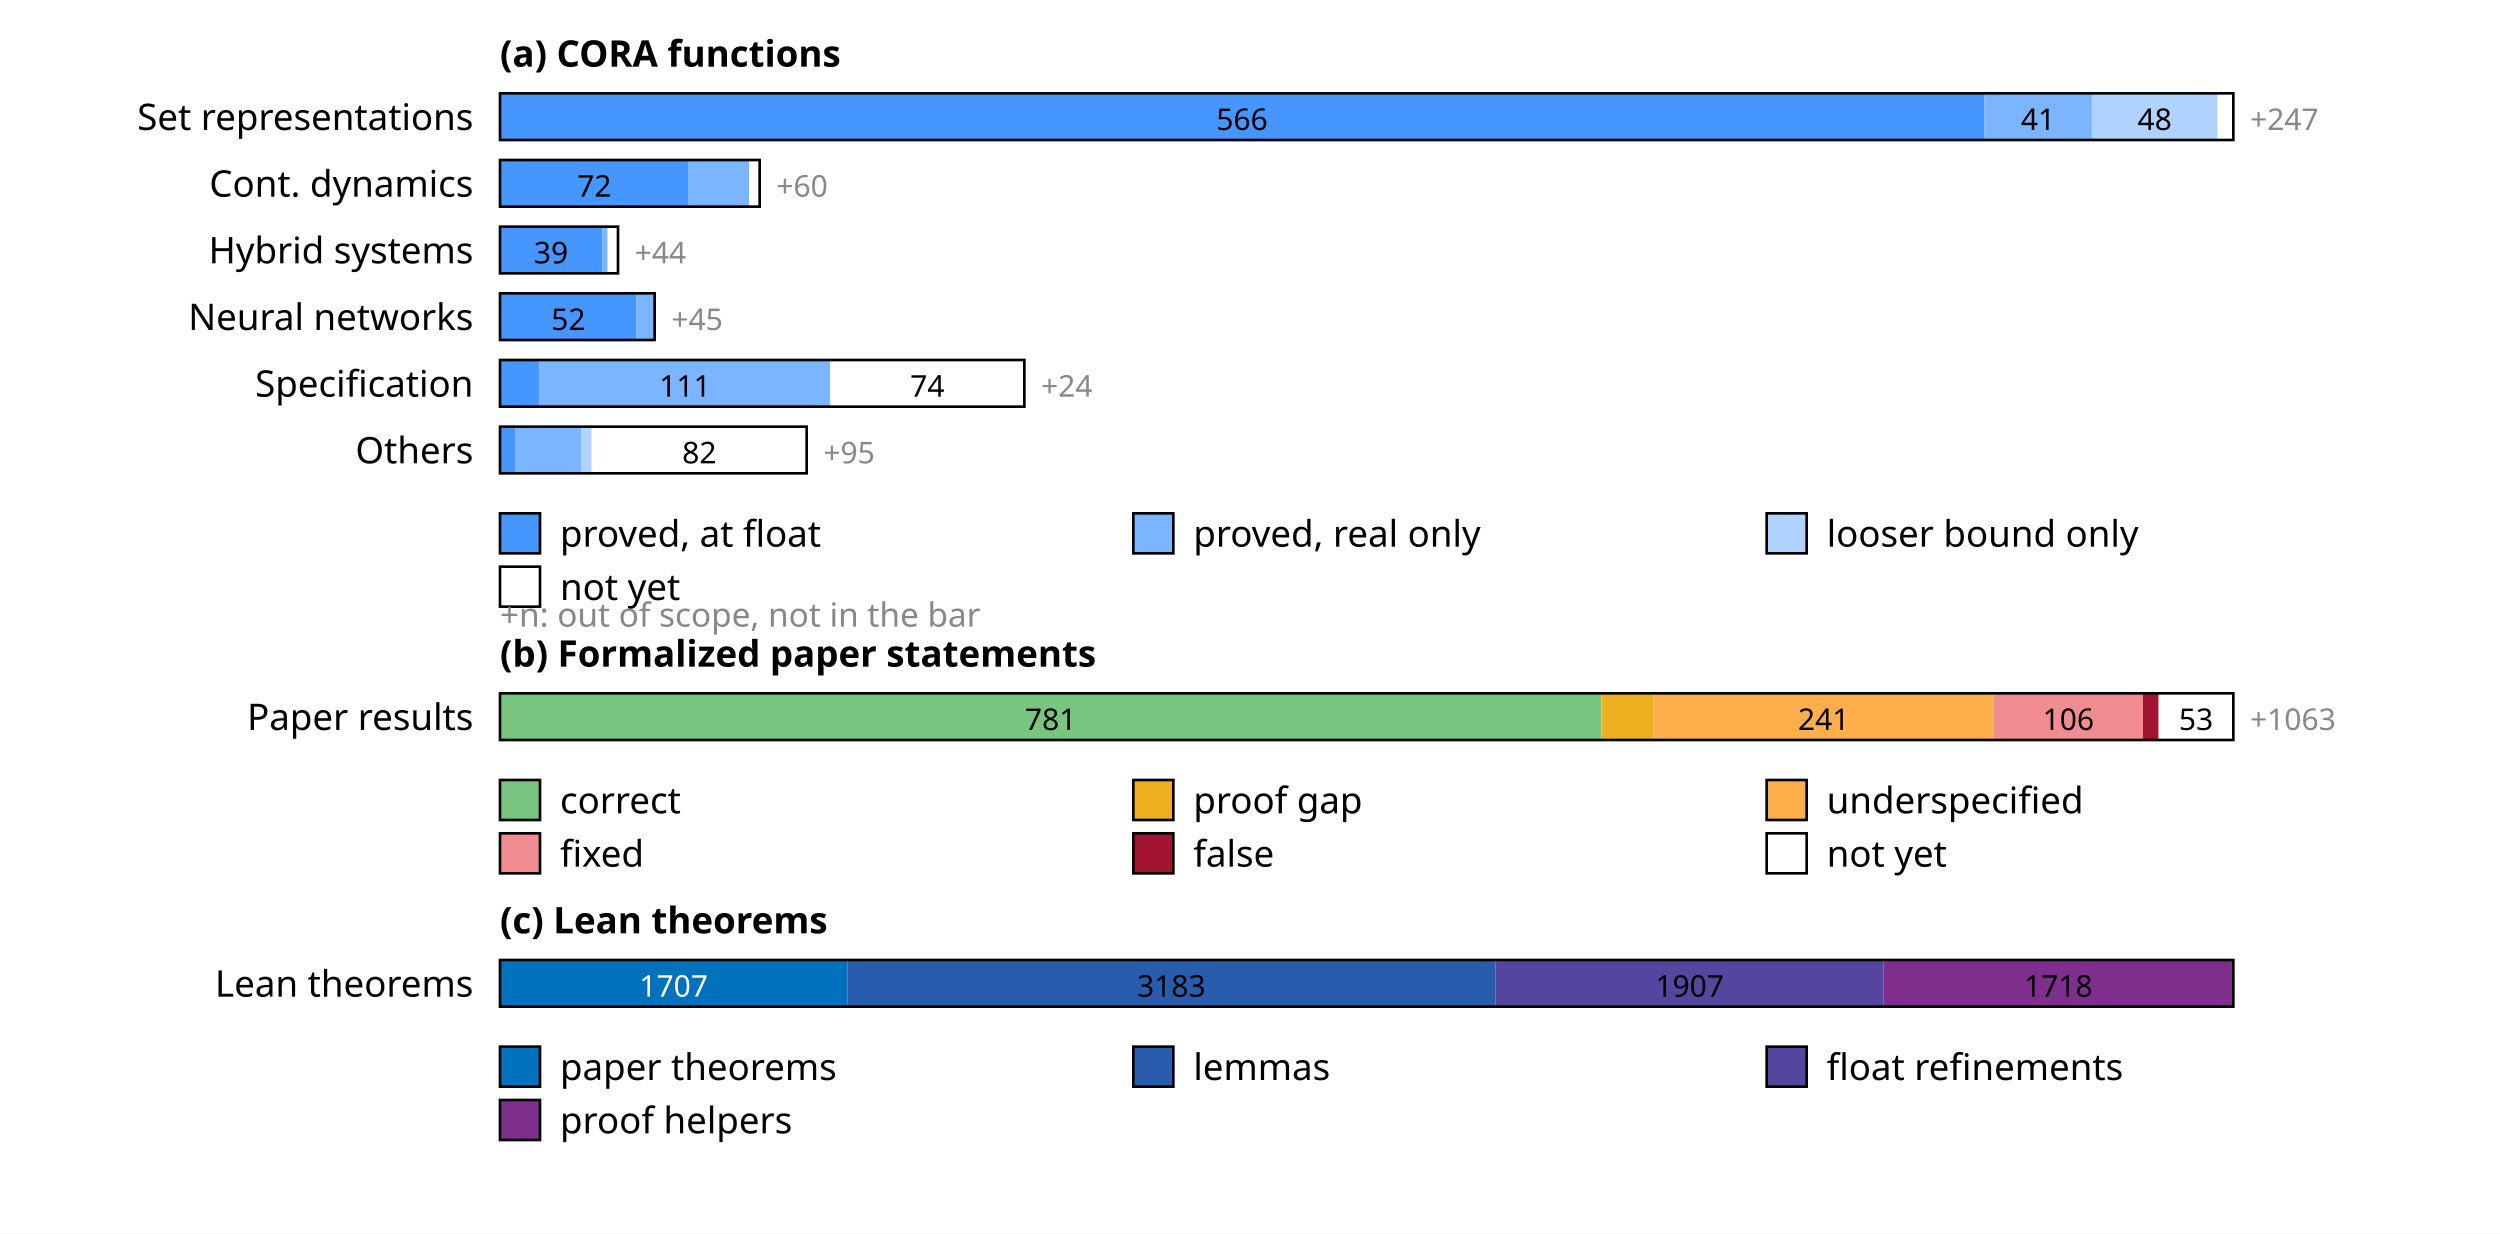
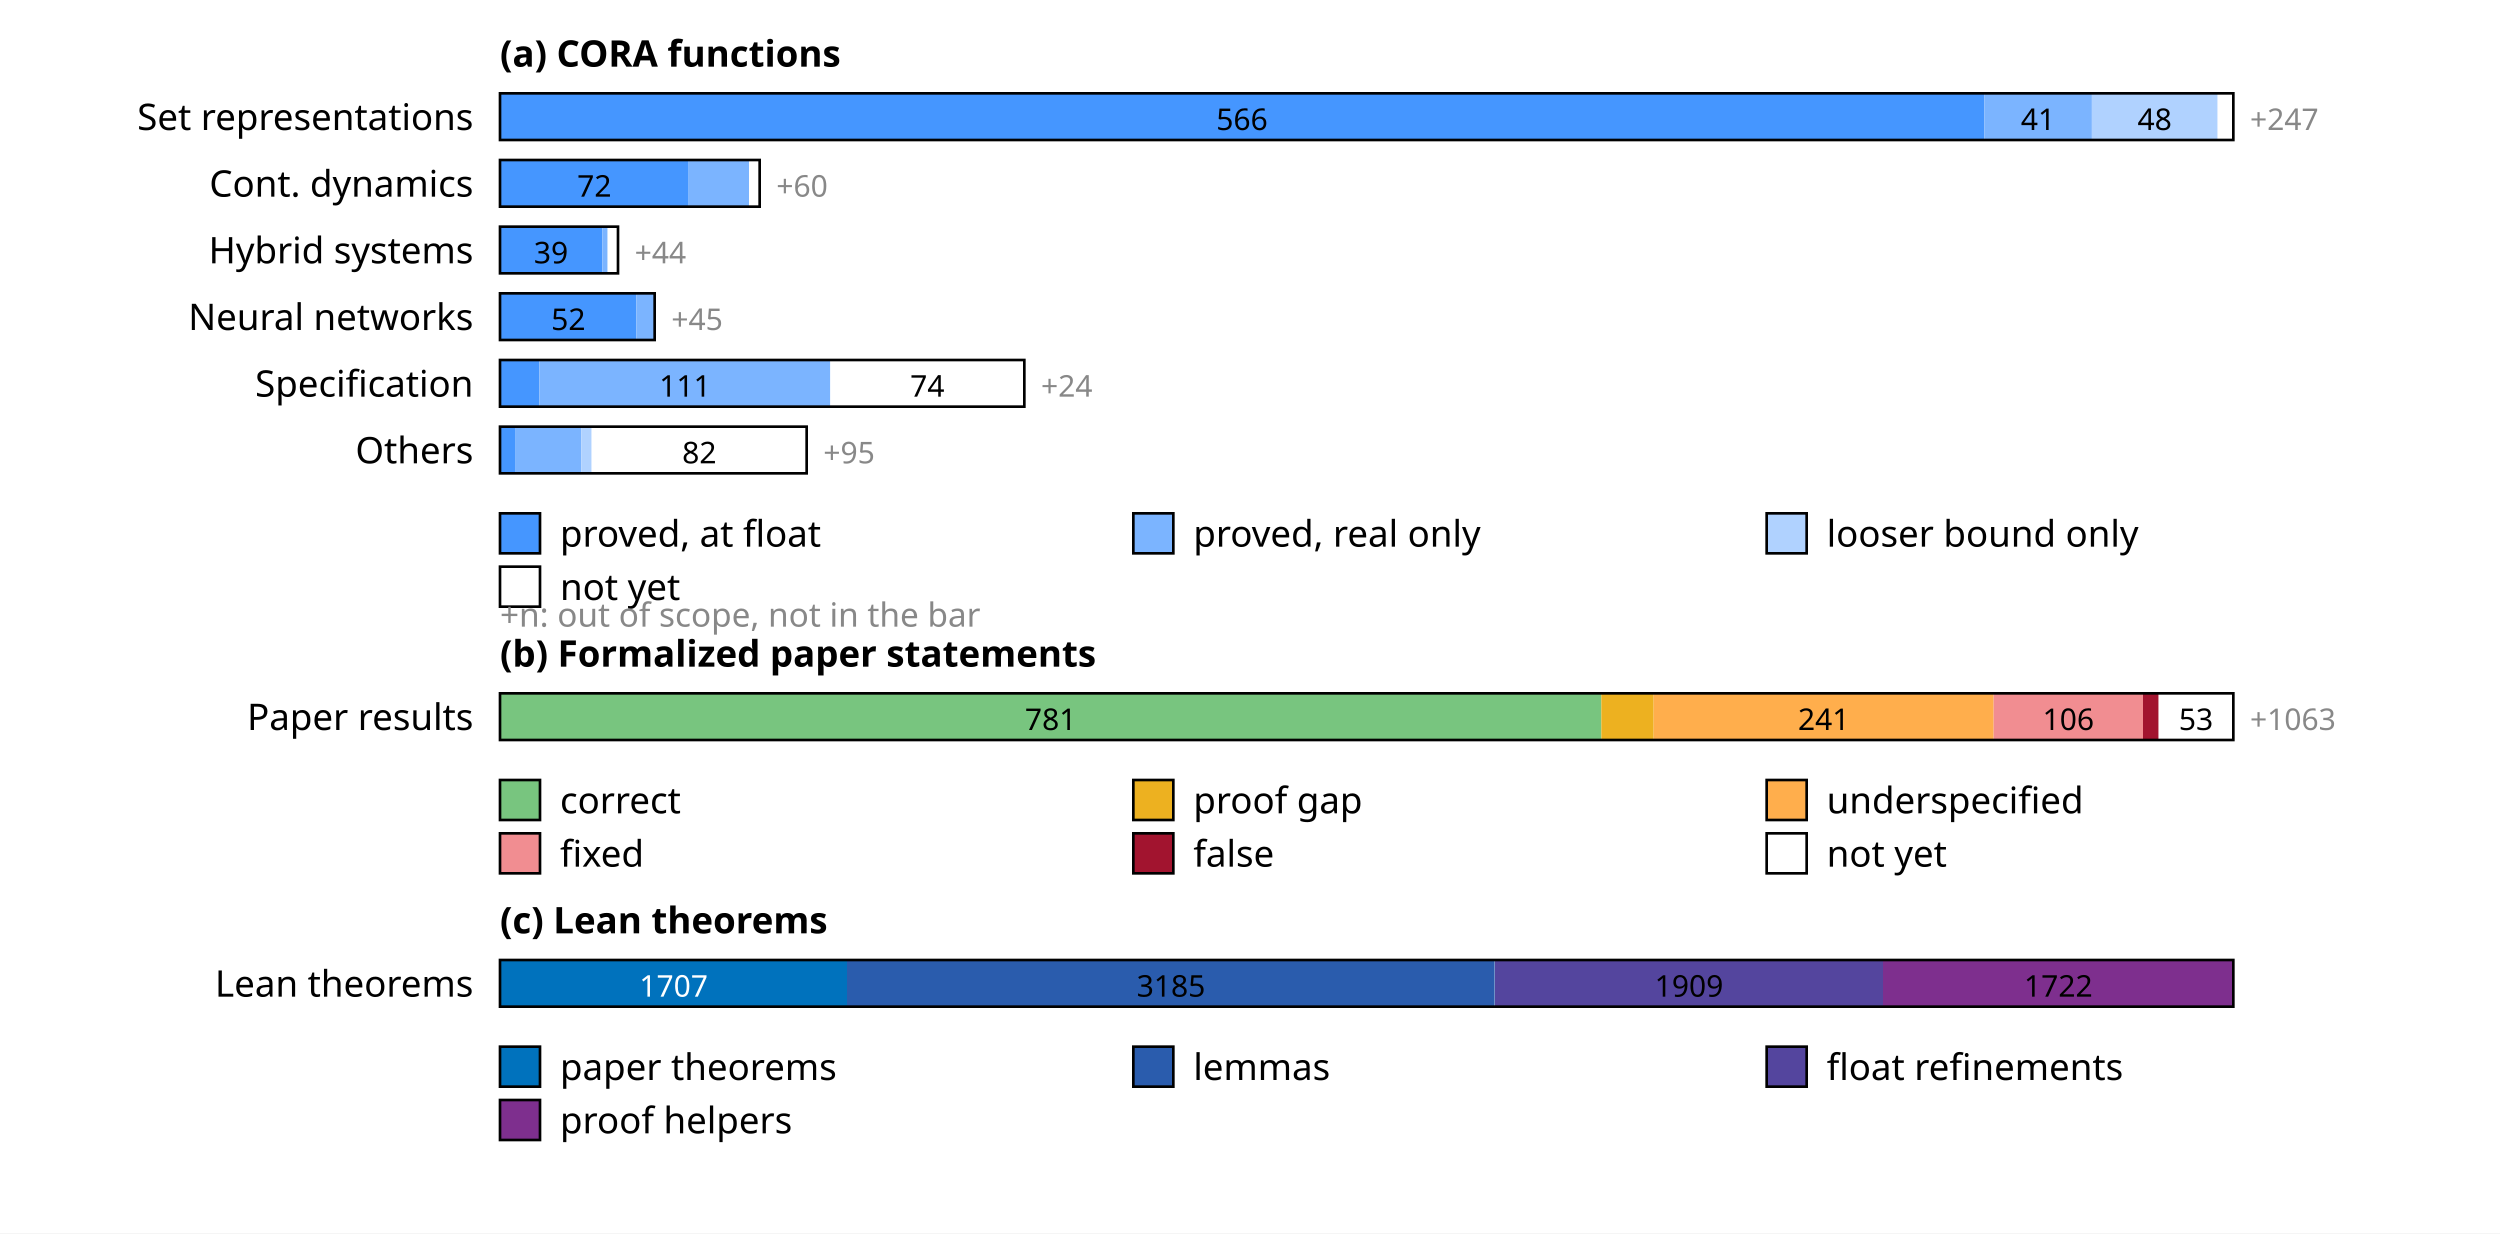
<svg xmlns="http://www.w3.org/2000/svg" width="750" height="370" font-family="sans-serif" font-size="11">
  <rect width="100%" height="100%" fill="white" />
  <text x="150" y="20" font-weight="bold">(a) CORA functions</text>
  <text x="142" y="39" text-anchor="end">Set representations</text>
  <rect x="150.0" y="28" width="445.3" height="14" fill="rgb(69,150,255)" />
  <text x="372.6" y="39" text-anchor="middle" font-size="9" fill="#000">566</text>
  <rect x="595.3" y="28" width="32.3" height="14" fill="rgb(123,180,255)" />
  <text x="611.4" y="39" text-anchor="middle" font-size="9" fill="#000">41</text>
  <rect x="627.5" y="28" width="37.8" height="14" fill="rgb(176,210,255)" />
  <text x="646.4" y="39" text-anchor="middle" font-size="9" fill="#000">48</text>
  <rect x="665.3" y="28" width="4.7" height="14" fill="rgb(255,255,255)" />
  <rect x="150" y="28" width="520.0" height="14" fill="none" stroke="#000" stroke-width="0.8" />
  <text x="675.0" y="39" font-size="9" fill="#888">+247</text>
  <text x="142" y="59" text-anchor="end">Cont. dynamics</text>
  <rect x="150.0" y="48" width="56.6" height="14" fill="rgb(69,150,255)" />
  <text x="178.3" y="59" text-anchor="middle" font-size="9" fill="#000">72</text>
  <rect x="206.6" y="48" width="18.1" height="14" fill="rgb(123,180,255)" />
  <rect x="224.7" y="48" width="3.1" height="14" fill="rgb(255,255,255)" />
  <rect x="150" y="48" width="77.9" height="14" fill="none" stroke="#000" stroke-width="0.8" />
  <text x="232.9" y="59" font-size="9" fill="#888">+60</text>
  <text x="142" y="79" text-anchor="end">Hybrid systems</text>
  <rect x="150.0" y="68" width="30.7" height="14" fill="rgb(69,150,255)" />
  <text x="165.3" y="79" text-anchor="middle" font-size="9" fill="#000">39</text>
  <rect x="180.7" y="68" width="1.6" height="14" fill="rgb(123,180,255)" />
  <rect x="182.3" y="68" width="3.1" height="14" fill="rgb(255,255,255)" />
  <rect x="150" y="68" width="35.4" height="14" fill="none" stroke="#000" stroke-width="0.8" />
  <text x="190.4" y="79" font-size="9" fill="#888">+44</text>
  <text x="142" y="99" text-anchor="end">Neural networks</text>
  <rect x="150.0" y="88" width="40.9" height="14" fill="rgb(69,150,255)" />
  <text x="170.5" y="99" text-anchor="middle" font-size="9" fill="#000">52</text>
  <rect x="190.9" y="88" width="5.5" height="14" fill="rgb(123,180,255)" />
  <rect x="150" y="88" width="46.4" height="14" fill="none" stroke="#000" stroke-width="0.8" />
  <text x="201.4" y="99" font-size="9" fill="#888">+45</text>
  <text x="142" y="119" text-anchor="end">Specification</text>
  <rect x="150.0" y="108" width="11.8" height="14" fill="rgb(69,150,255)" />
  <rect x="161.8" y="108" width="87.3" height="14" fill="rgb(123,180,255)" />
  <text x="205.5" y="119" text-anchor="middle" font-size="9" fill="#000">111</text>
  <rect x="249.1" y="108" width="58.2" height="14" fill="rgb(255,255,255)" />
  <text x="278.2" y="119" text-anchor="middle" font-size="9" fill="#000">74</text>
  <rect x="150" y="108" width="157.3" height="14" fill="none" stroke="#000" stroke-width="0.8" />
  <text x="312.3" y="119" font-size="9" fill="#888">+24</text>
  <text x="142" y="139" text-anchor="end">Others</text>
  <rect x="150.0" y="128" width="4.7" height="14" fill="rgb(69,150,255)" />
  <rect x="154.7" y="128" width="19.7" height="14" fill="rgb(123,180,255)" />
  <rect x="174.4" y="128" width="3.1" height="14" fill="rgb(176,210,255)" />
  <rect x="177.5" y="128" width="64.5" height="14" fill="rgb(255,255,255)" />
  <text x="209.8" y="139" text-anchor="middle" font-size="9" fill="#000">82</text>
  <rect x="150" y="128" width="92.0" height="14" fill="none" stroke="#000" stroke-width="0.8" />
  <text x="247.0" y="139" font-size="9" fill="#888">+95</text>
  <rect x="150" y="154" width="12" height="12" fill="rgb(69,150,255)" stroke="#000" stroke-width="0.8" />
  <text x="168" y="164">proved, at float</text>
  <rect x="340" y="154" width="12" height="12" fill="rgb(123,180,255)" stroke="#000" stroke-width="0.8" />
  <text x="358" y="164">proved, real only</text>
  <rect x="530" y="154" width="12" height="12" fill="rgb(176,210,255)" stroke="#000" stroke-width="0.8" />
  <text x="548" y="164">looser bound only</text>
  <rect x="150" y="170" width="12" height="12" fill="rgb(255,255,255)" stroke="#000" stroke-width="0.8" />
  <text x="168" y="180">not yet</text>
  <text x="150" y="188" font-size="10" fill="#888">+n: out of scope, not in the bar</text>
  <text x="150" y="200" font-weight="bold">(b) Formalized paper statements</text>
  <text x="142" y="219" text-anchor="end">Paper results</text>
  <rect x="150.0" y="208" width="330.4" height="14" fill="rgb(120,197,127)" />
  <text x="315.2" y="219" text-anchor="middle" font-size="9" fill="#000">781</text>
  <rect x="480.4" y="208" width="15.7" height="14" fill="rgb(237,177,32)" />
  <rect x="496.1" y="208" width="102.0" height="14" fill="rgb(255,174,76)" />
  <text x="547.1" y="219" text-anchor="middle" font-size="9" fill="#000">241</text>
  <rect x="598.1" y="208" width="44.8" height="14" fill="rgb(241,141,145)" />
  <text x="620.5" y="219" text-anchor="middle" font-size="9" fill="#000">106</text>
  <rect x="642.9" y="208" width="4.7" height="14" fill="rgb(162,20,47)" />
  <rect x="647.6" y="208" width="22.4" height="14" fill="rgb(255,255,255)" />
  <text x="658.8" y="219" text-anchor="middle" font-size="9" fill="#000">53</text>
  <rect x="150" y="208" width="520.0" height="14" fill="none" stroke="#000" stroke-width="0.8" />
  <text x="675.0" y="219" font-size="9" fill="#888">+1063</text>
  <rect x="150" y="234" width="12" height="12" fill="rgb(120,197,127)" stroke="#000" stroke-width="0.8" />
  <text x="168" y="244">correct</text>
  <rect x="340" y="234" width="12" height="12" fill="rgb(237,177,32)" stroke="#000" stroke-width="0.8" />
  <text x="358" y="244">proof gap</text>
  <rect x="530" y="234" width="12" height="12" fill="rgb(255,174,76)" stroke="#000" stroke-width="0.8" />
  <text x="548" y="244">underspecified</text>
  <rect x="150" y="250" width="12" height="12" fill="rgb(241,141,145)" stroke="#000" stroke-width="0.8" />
  <text x="168" y="260">fixed</text>
  <rect x="340" y="250" width="12" height="12" fill="rgb(162,20,47)" stroke="#000" stroke-width="0.8" />
  <text x="358" y="260">false</text>
  <rect x="530" y="250" width="12" height="12" fill="rgb(255,255,255)" stroke="#000" stroke-width="0.8" />
  <text x="548" y="260">not yet</text>
  <text x="150" y="280" font-weight="bold">(c) Lean theorems</text>
  <text x="142" y="299" text-anchor="end">Lean theorems</text>
-   <rect x="150.0" y="288" width="104.2" height="14" fill="rgb(0,114,189)" />
+   <rect x="150.0" y="288" width="104.1" height="14" fill="rgb(0,114,189)" />
  <text x="202.1" y="299" text-anchor="middle" font-size="9" fill="#fff">1707</text>
-   <rect x="254.2" y="288" width="194.4" height="14" fill="rgb(42,92,173)" />
-   <text x="351.4" y="299" text-anchor="middle" font-size="9" fill="#000">3183</text>
-   <rect x="448.6" y="288" width="116.5" height="14" fill="rgb(84,69,158)" />
-   <text x="506.9" y="299" text-anchor="middle" font-size="9" fill="#000">1907</text>
-   <rect x="565.1" y="288" width="104.9" height="14" fill="rgb(126,47,142)" />
-   <text x="617.5" y="299" text-anchor="middle" font-size="9" fill="#000">1718</text>
+   <rect x="254.1" y="288" width="194.3" height="14" fill="rgb(42,92,173)" />
+   <text x="351.3" y="299" text-anchor="middle" font-size="9" fill="#000">3185</text>
+   <rect x="448.5" y="288" width="116.5" height="14" fill="rgb(84,69,158)" />
+   <text x="506.7" y="299" text-anchor="middle" font-size="9" fill="#000">1909</text>
+   <rect x="564.9" y="288" width="105.1" height="14" fill="rgb(126,47,142)" />
+   <text x="617.5" y="299" text-anchor="middle" font-size="9" fill="#000">1722</text>
  <rect x="150" y="288" width="520.0" height="14" fill="none" stroke="#000" stroke-width="0.8" />
  <rect x="150" y="314" width="12" height="12" fill="rgb(0,114,189)" stroke="#000" stroke-width="0.8" />
  <text x="168" y="324">paper theorems</text>
  <rect x="340" y="314" width="12" height="12" fill="rgb(42,92,173)" stroke="#000" stroke-width="0.8" />
  <text x="358" y="324">lemmas</text>
  <rect x="530" y="314" width="12" height="12" fill="rgb(84,69,158)" stroke="#000" stroke-width="0.8" />
  <text x="548" y="324">float refinements</text>
  <rect x="150" y="330" width="12" height="12" fill="rgb(126,47,142)" stroke="#000" stroke-width="0.8" />
  <text x="168" y="340">proof helpers</text>
</svg>
